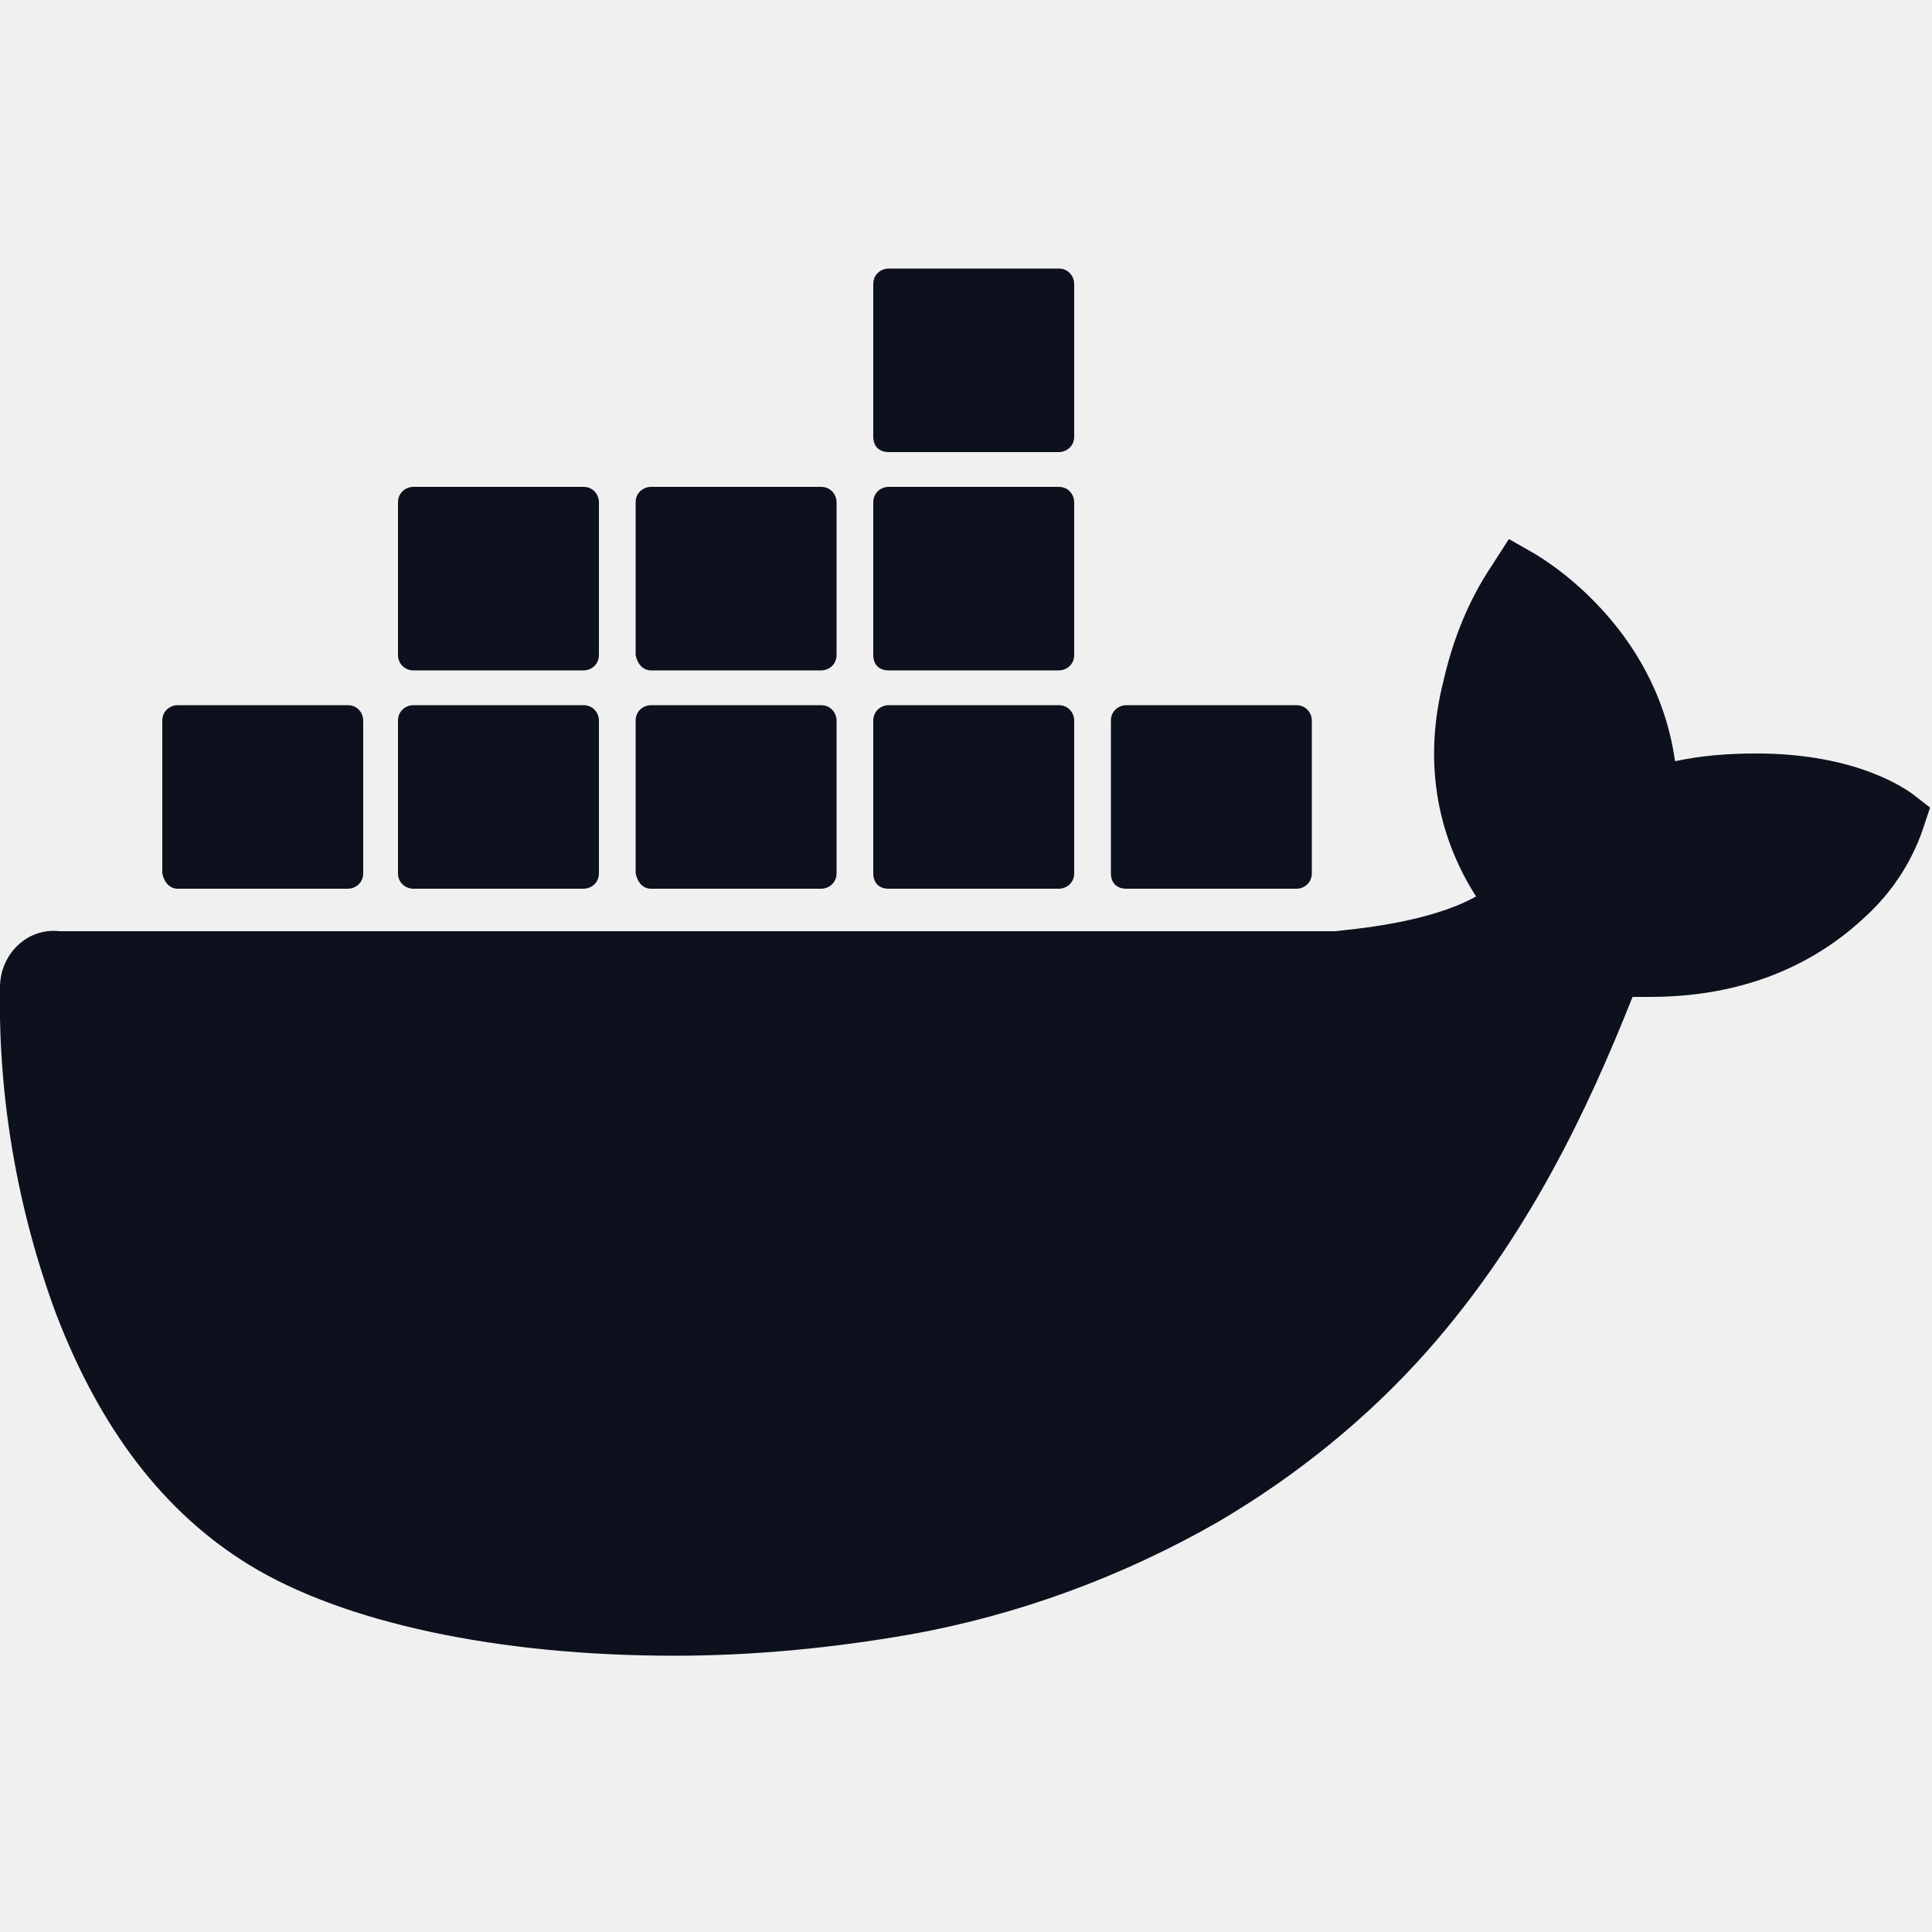
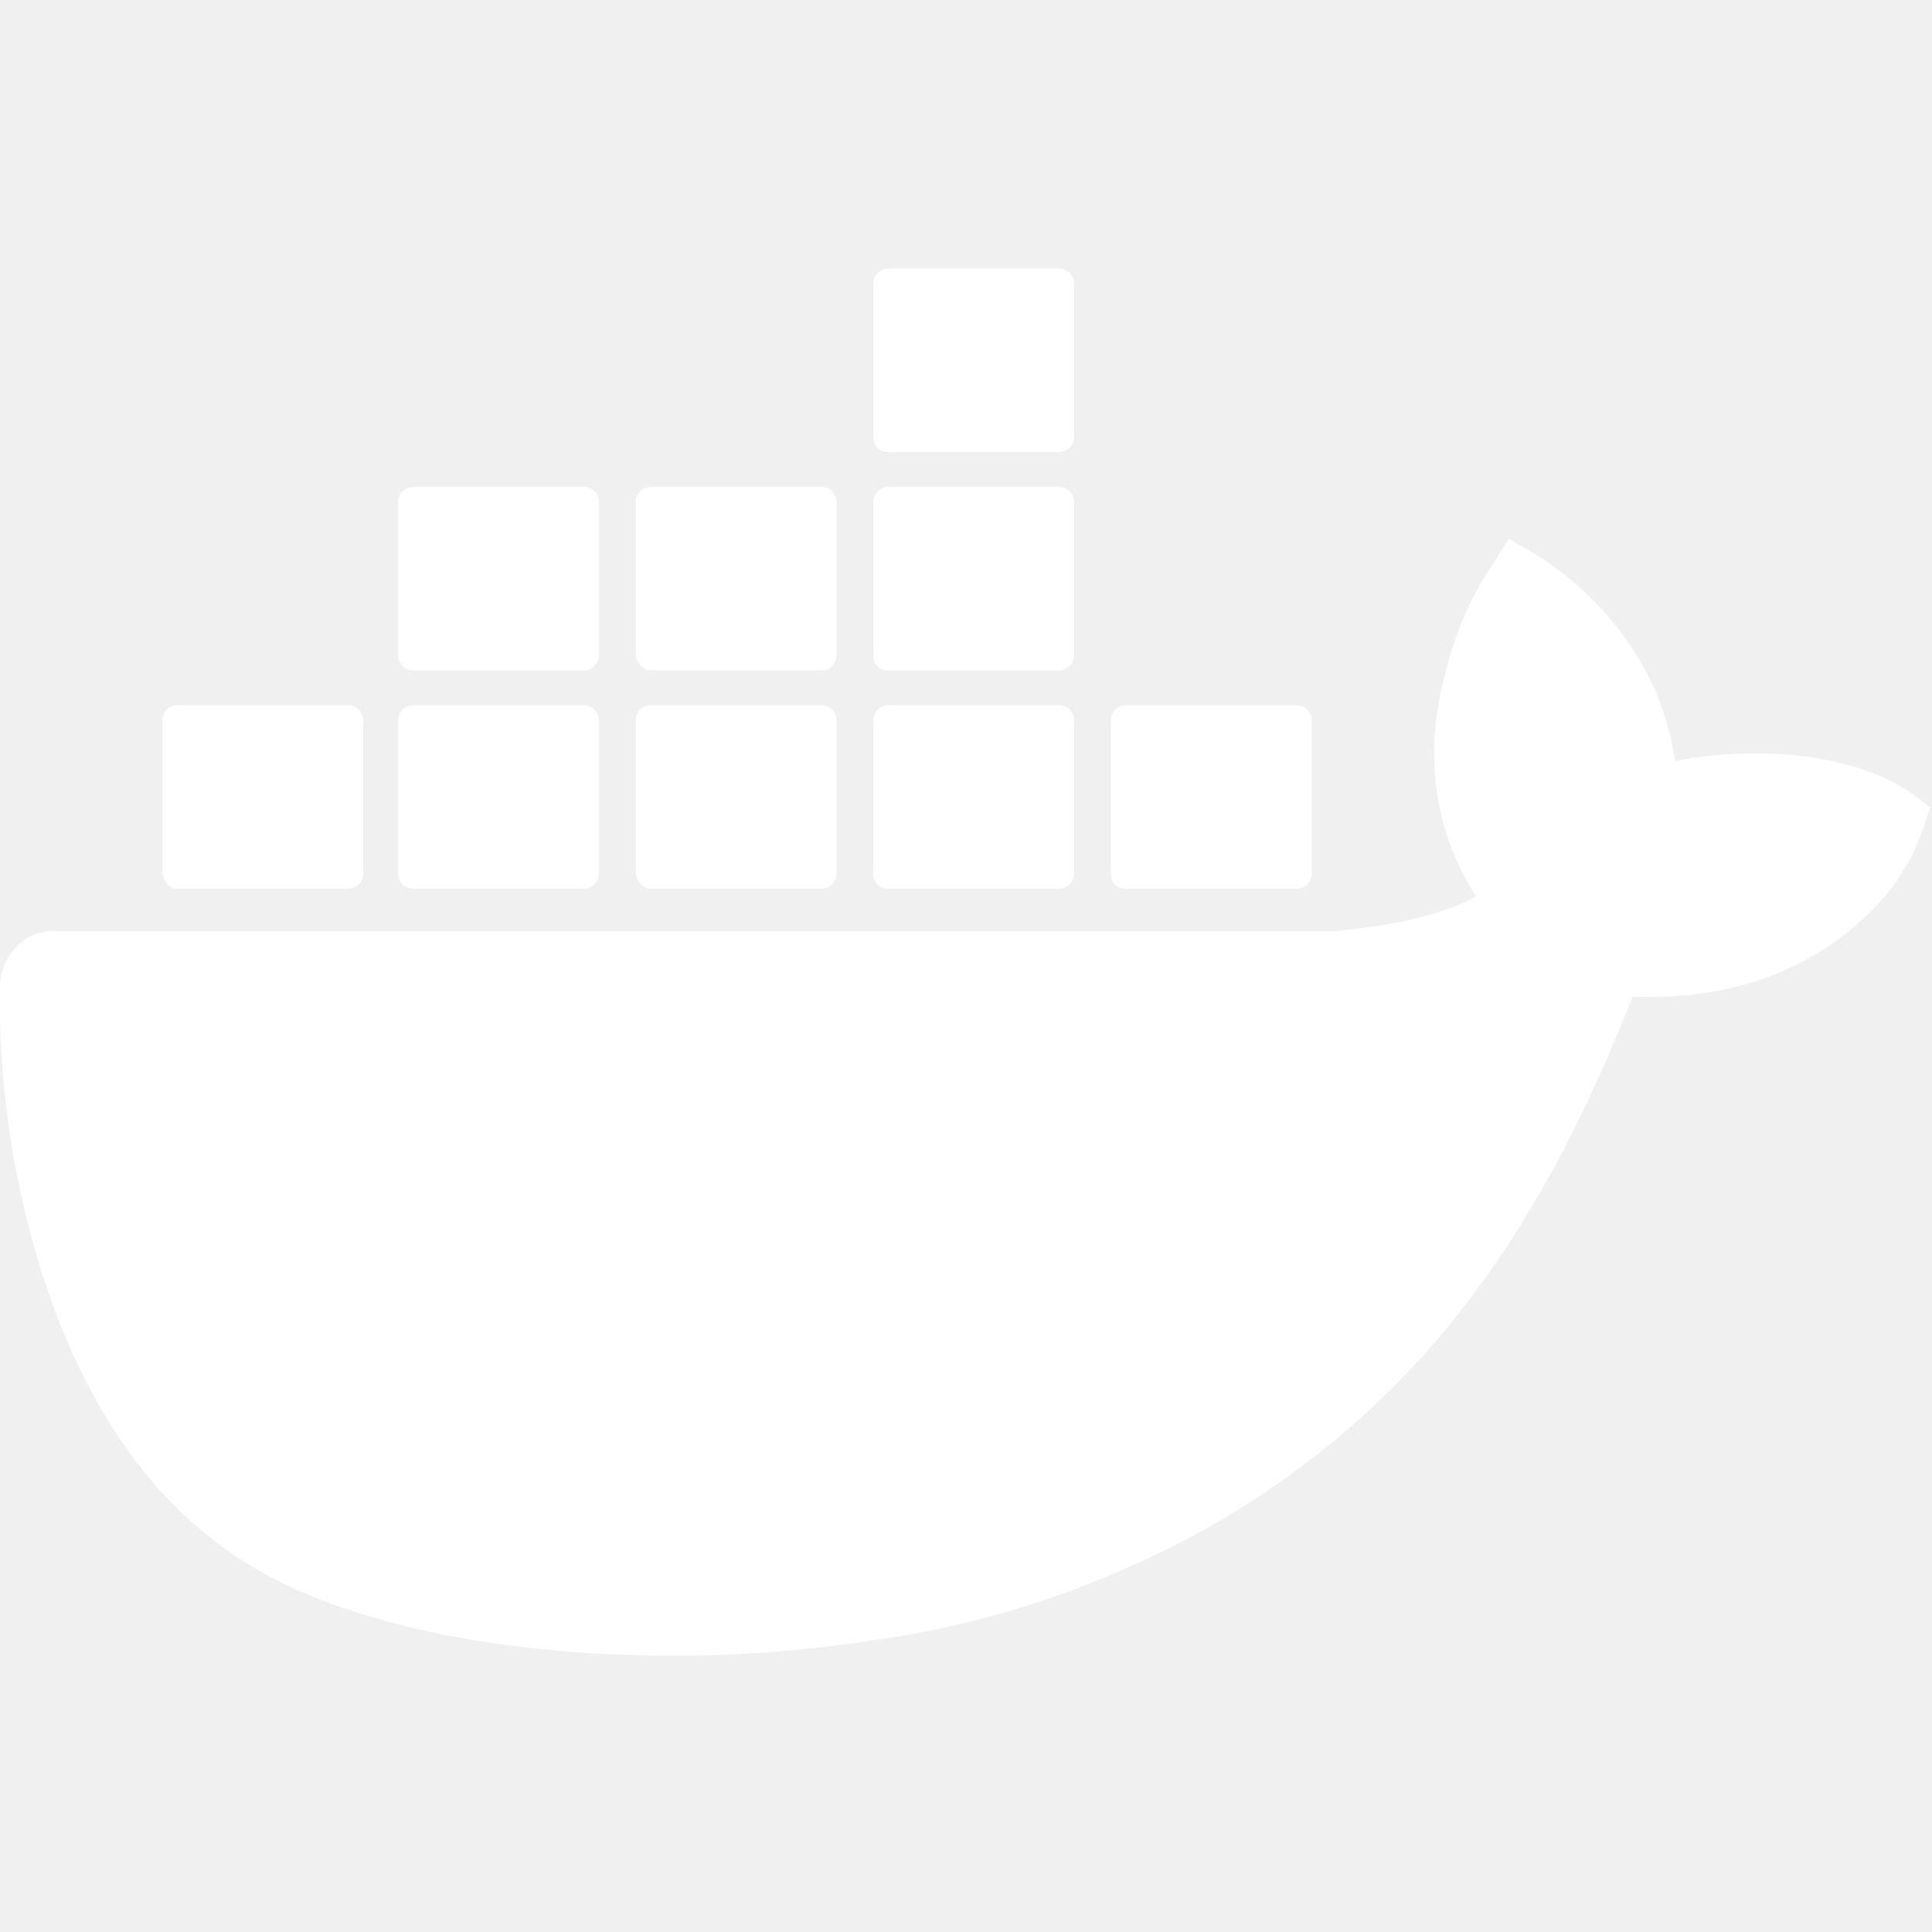
<svg xmlns="http://www.w3.org/2000/svg" width="100" height="100" viewBox="0 0 100 100" fill="none">
-   <g clip-path="url(#clip0_11_72)">
-     <path d="M99 41.1C98.7 40.9 96.2 39 90.9 39C89.5 39 88.1 39.1 86.7 39.4C85.7 32.3 79.8 28.9 79.5 28.7L78.1 27.9L77.2 29.3C76 31.1 75.2 33.1 74.7 35.3C73.7 39.3 74.3 43.1 76.4 46.4C73.9 47.8 69.9 48.1 69.1 48.2H3.1C1.4 48 -8.33534e-06 49.4 -8.33534e-06 51.1C-0.1 56.8 0.9 62.6 2.9 68C5.2 74 8.5 78.3 12.9 81C17.8 84 25.8 85.7 34.9 85.7C39 85.7 43.1 85.3 47.1 84.6C52.7 83.6 58.1 81.6 63 78.8C67.1 76.4 70.8 73.4 73.9 69.9C79.1 64 82.2 57.4 84.5 51.6H85.4C91.1 51.6 94.6 49.3 96.6 47.4C97.9 46.2 98.9 44.7 99.5 43L99.9 41.8L99 41.1Z" fill="#0C111D" />
-     <path d="M9.2 46H18C18.4 46 18.8 45.7 18.8 45.2V37.3C18.8 36.9 18.5 36.5 18 36.5H9.2C8.8 36.5 8.4 36.8 8.4 37.3V45.2C8.5 45.7 8.8 46 9.2 46Z" fill="#0C111D" />
-     <path d="M21.4 46H30.2C30.6 46 31 45.7 31 45.2V37.3C31 36.9 30.7 36.5 30.2 36.5H21.4C21 36.5 20.6 36.8 20.6 37.3V45.2C20.6 45.7 21 46 21.4 46Z" fill="#0C111D" />
-     <path d="M33.7 46H42.5C42.9 46 43.3 45.7 43.3 45.2V37.3C43.3 36.9 43 36.5 42.5 36.5H33.7C33.3 36.5 32.9 36.8 32.9 37.3V45.2C33 45.7 33.3 46 33.7 46Z" fill="#0C111D" />
-     <path d="M46 46H54.8C55.2 46 55.6 45.7 55.6 45.2V37.3C55.6 36.9 55.3 36.5 54.8 36.5H46C45.6 36.5 45.2 36.8 45.2 37.3V45.2C45.2 45.7 45.5 46 46 46Z" fill="#0C111D" />
-     <path d="M21.4 34.7H30.2C30.6 34.7 31 34.4 31 33.9V26C31 25.6 30.7 25.2 30.2 25.2H21.4C21 25.2 20.6 25.5 20.6 26V33.9C20.6 34.4 21 34.7 21.4 34.7Z" fill="#0C111D" />
-     <path d="M33.7 34.7H42.5C42.9 34.7 43.3 34.4 43.3 33.9V26C43.3 25.6 43 25.2 42.5 25.2H33.7C33.3 25.2 32.9 25.5 32.9 26V33.9C33 34.4 33.3 34.7 33.7 34.7Z" fill="#0C111D" />
-     <path d="M46 34.7H54.8C55.2 34.7 55.6 34.4 55.6 33.9V26C55.6 25.6 55.3 25.2 54.8 25.2H46C45.6 25.2 45.2 25.5 45.2 26V33.9C45.2 34.4 45.5 34.7 46 34.7Z" fill="#0C111D" />
-     <path d="M46 23.4H54.8C55.2 23.4 55.6 23.1 55.6 22.6V14.7C55.6 14.3 55.3 13.9 54.8 13.9H46C45.6 13.9 45.2 14.2 45.2 14.7V22.6C45.2 23.1 45.5 23.4 46 23.4Z" fill="#0C111D" />
-     <path d="M58.3 46H67.1C67.5 46 67.9 45.7 67.9 45.2V37.3C67.9 36.9 67.6 36.5 67.1 36.5H58.3C57.9 36.5 57.5 36.8 57.5 37.3V45.2C57.5 45.7 57.8 46 58.3 46Z" fill="#0C111D" />
+   <g clip-path="url(#clip0_11_84)">
+     <path d="M99 41.1C98.7 40.9 96.2 39 90.9 39C89.5 39 88.1 39.1 86.7 39.4C85.7 32.3 79.8 28.9 79.5 28.7L78.1 27.9L77.2 29.3C76 31.1 75.2 33.1 74.7 35.3C73.7 39.3 74.3 43.1 76.4 46.4C73.9 47.8 69.9 48.1 69.1 48.2H3.1C1.4 48 -8.33534e-06 49.4 -8.33534e-06 51.1C-0.1 56.8 0.9 62.6 2.9 68C5.2 74 8.5 78.3 12.9 81C17.8 84 25.8 85.7 34.9 85.7C39 85.7 43.1 85.3 47.1 84.6C52.7 83.6 58.1 81.6 63 78.8C67.1 76.4 70.8 73.4 73.9 69.9C79.1 64 82.2 57.4 84.5 51.6H85.4C91.1 51.6 94.6 49.3 96.6 47.4C97.9 46.2 98.9 44.7 99.5 43L99.9 41.8L99 41.1Z" fill="white" />
+     <path d="M9.2 46H18C18.4 46 18.8 45.7 18.8 45.2V37.3C18.8 36.9 18.5 36.5 18 36.5H9.2C8.8 36.5 8.4 36.8 8.4 37.3V45.2C8.5 45.7 8.8 46 9.2 46Z" fill="white" />
+     <path d="M21.4 46H30.2C30.6 46 31 45.7 31 45.2V37.3C31 36.9 30.7 36.5 30.2 36.5H21.4C21 36.5 20.6 36.8 20.6 37.3V45.2C20.6 45.7 21 46 21.4 46Z" fill="white" />
+     <path d="M33.7 46H42.5C42.9 46 43.3 45.7 43.3 45.2V37.3C43.3 36.9 43 36.5 42.5 36.5H33.7C33.3 36.5 32.9 36.8 32.9 37.3V45.2C33 45.7 33.3 46 33.7 46Z" fill="white" />
+     <path d="M46 46H54.8C55.2 46 55.6 45.7 55.6 45.2V37.3C55.6 36.9 55.3 36.5 54.8 36.5H46C45.6 36.5 45.2 36.8 45.2 37.3V45.2C45.2 45.7 45.5 46 46 46Z" fill="white" />
+     <path d="M21.4 34.7H30.2C30.6 34.7 31 34.4 31 33.9V26C31 25.6 30.7 25.2 30.2 25.2H21.4C21 25.2 20.6 25.5 20.6 26V33.9C20.6 34.4 21 34.7 21.4 34.7Z" fill="white" />
+     <path d="M33.7 34.7H42.5C42.9 34.7 43.3 34.4 43.3 33.9V26C43.3 25.6 43 25.2 42.5 25.2H33.7C33.3 25.2 32.9 25.5 32.9 26V33.9C33 34.4 33.3 34.7 33.7 34.7Z" fill="white" />
+     <path d="M46 34.7H54.8C55.2 34.7 55.6 34.4 55.6 33.9V26C55.6 25.6 55.3 25.2 54.8 25.2H46C45.6 25.2 45.2 25.5 45.2 26V33.9C45.2 34.4 45.5 34.7 46 34.7Z" fill="white" />
+     <path d="M46 23.4H54.8C55.2 23.4 55.6 23.1 55.6 22.6V14.7C55.6 14.3 55.3 13.9 54.8 13.9H46C45.6 13.9 45.2 14.2 45.2 14.7V22.6C45.2 23.1 45.5 23.4 46 23.4Z" fill="white" />
+     <path d="M58.3 46H67.1C67.5 46 67.9 45.7 67.9 45.2V37.3C67.9 36.9 67.6 36.5 67.1 36.5H58.3C57.9 36.5 57.5 36.8 57.5 37.3V45.2C57.5 45.7 57.8 46 58.3 46Z" fill="white" />
  </g>
  <defs>
-     <clipPath id="clip0_11_72">
+     <clipPath id="clip0_11_84">
      <rect width="100" height="100" fill="white" />
    </clipPath>
  </defs>
</svg>
